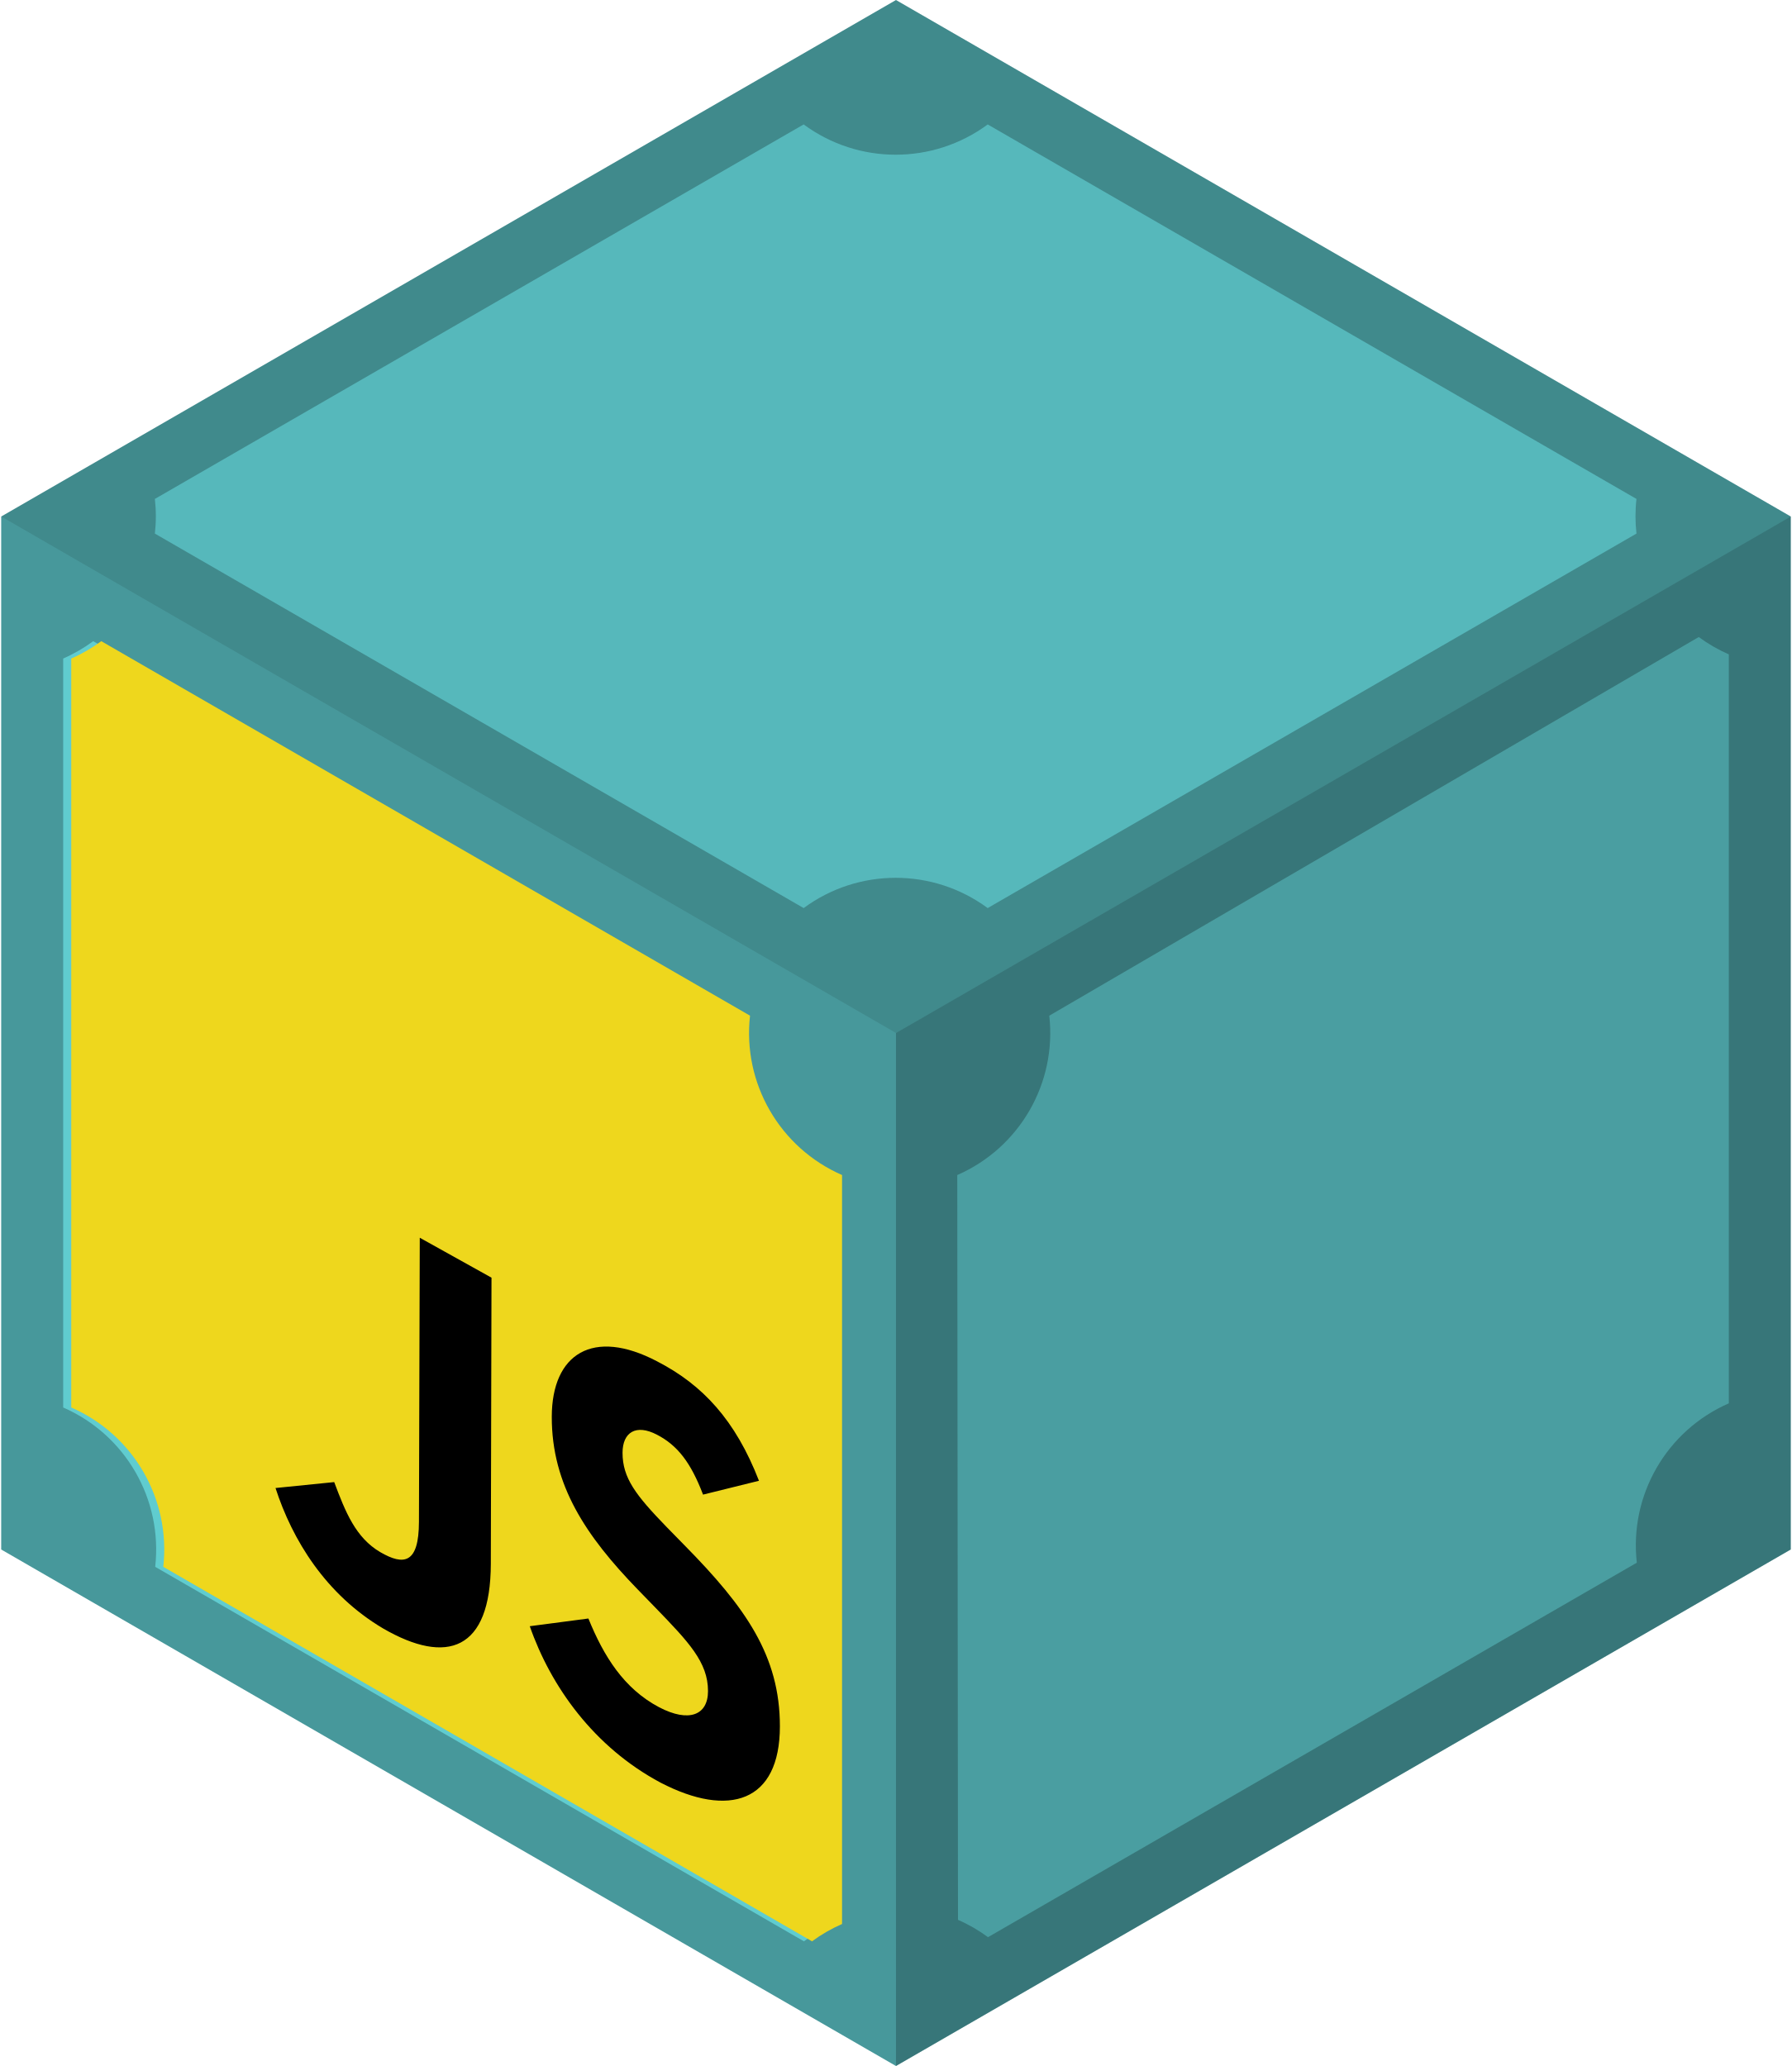
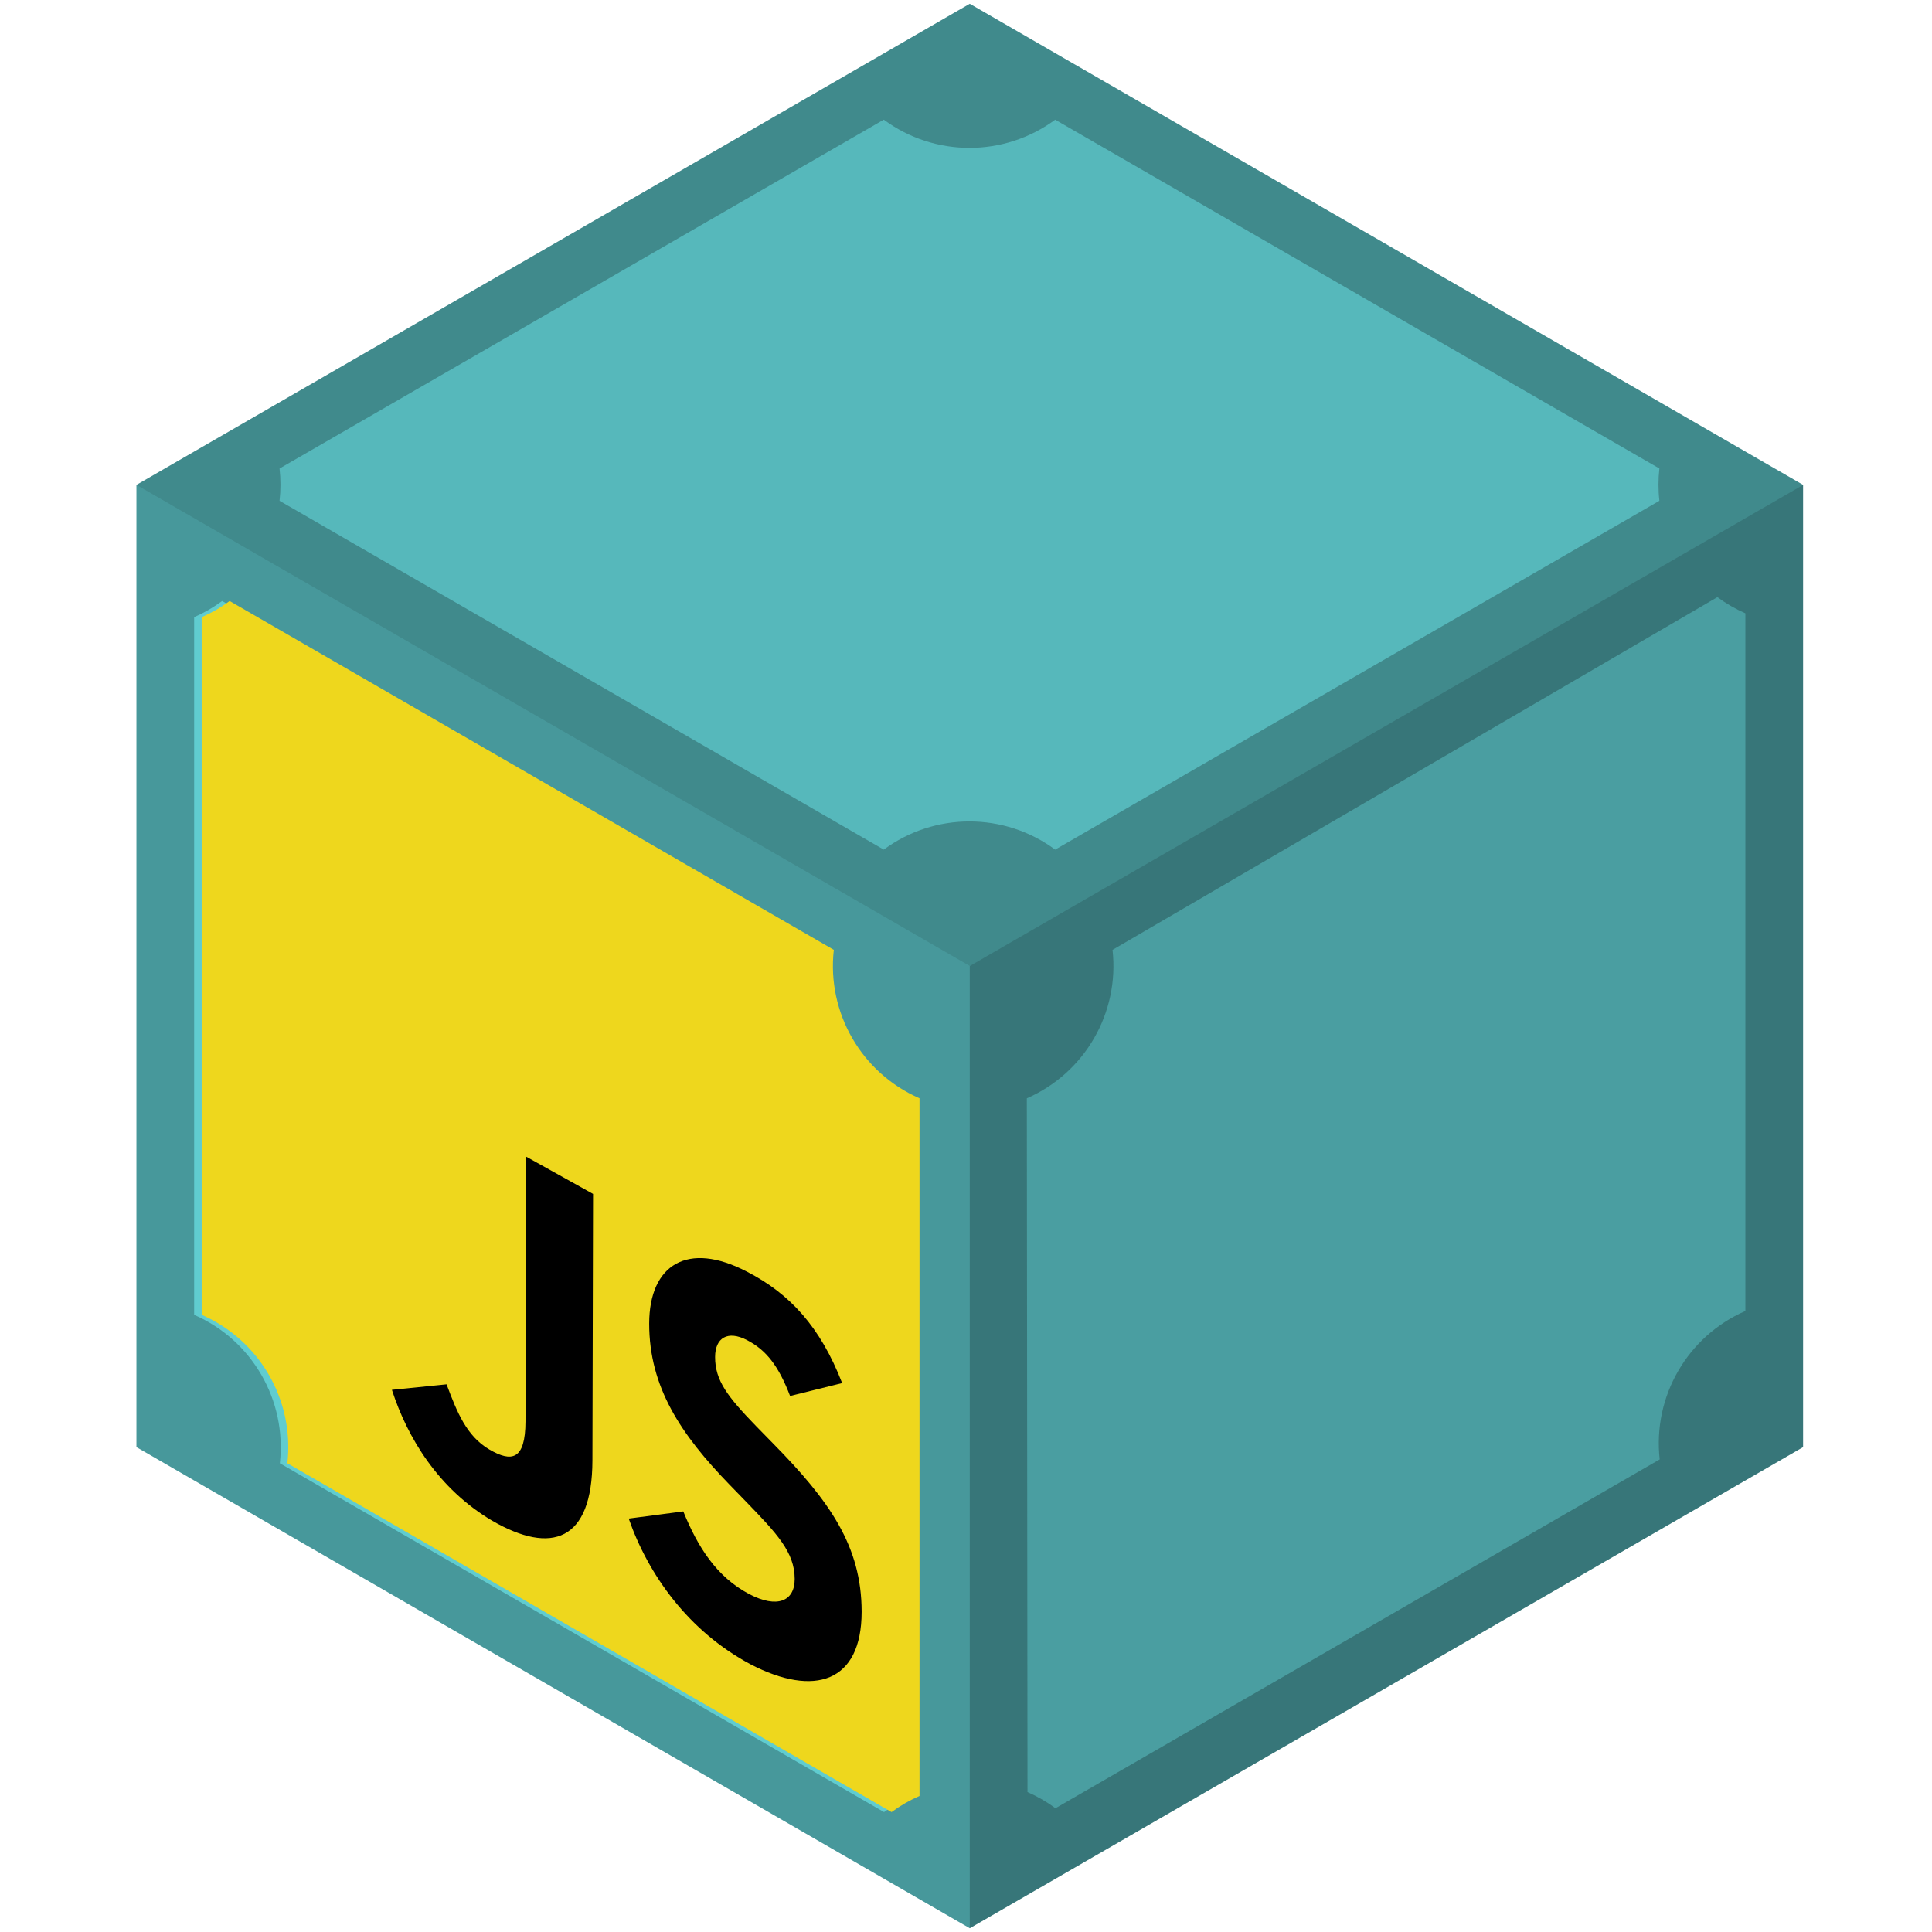
- <svg xmlns="http://www.w3.org/2000/svg" width="444" height="512" viewBox="0 0 444 512">
+ <svg xmlns="http://www.w3.org/2000/svg" width="514" height="514" viewBox="0 0 514 514">
  <g fill-rule="nonzero" fill="none">
-     <path fill="#4A9EA1" d="M.298 384l221.7 128 221.7-128V128L221.998.01l-221.7 128z" />
-     <path d="M199.113 30.84l-160.74 92.806a38.396 38.396 0 0 1 0 8.59l160.75 92.805c13.554-10 32.043-10 45.597 0l160.75-92.807a38.343 38.343 0 0 1-.001-8.588L244.729 30.84c-13.554 10.001-32.044 10.001-45.599 0h-.017zm221.79 127.03l-160.92 93.84c1.884 16.739-7.361 32.751-22.799 39.489l.18 184.58a38.386 38.386 0 0 1 7.439 4.294l160.75-92.805c-1.884-16.739 7.36-32.752 22.799-39.49v-185.61a38.397 38.397 0 0 1-7.44-4.294l-.009-.004zm-397.81 1.031a38.387 38.387 0 0 1-7.438 4.296v185.61c15.438 6.738 24.683 22.75 22.799 39.489l160.74 92.806a38.4 38.4 0 0 1 7.44-4.295v-185.61c-15.439-6.738-24.684-22.75-22.8-39.49l-160.74-92.81-.001.005z" fill="#63D3D7" />
-     <path d="M25.093 158.901a38.387 38.387 0 0 1-7.438 4.296v185.61c15.438 6.738 24.683 22.75 22.799 39.489l160.74 92.806a38.4 38.4 0 0 1 7.44-4.295v-185.61c-15.439-6.738-24.684-22.75-22.8-39.49l-160.74-92.81-.001.005z" fill="#F7DF1E" />
-     <path d="M82.807 367.296c2.778 7.406 5.308 13.776 11.415 17.358 5.854 3.402 9.552 2.87 9.582-7.489l.202-70.425 17.774 9.895-.168 70.907c-.05 21.513-10.895 25.169-26.684 16.028-14.259-8.445-22.503-21.967-26.664-34.807M145.786 401.102c3.805 9.345 8.76 17.357 17.54 21.999 7.382 3.853 12.093 1.959 12.098-4.01.007-7.162-4.824-12.19-12.959-20.604l-4.447-4.576c-12.833-13.237-21.336-25.869-21.303-42.813.03-15.605 10.21-22.065 26.08-13.734 11.3 5.818 19.422 14.571 25.256 29.604l-13.855 3.43c-3.043-7.98-6.342-12.216-11.423-14.85-5.208-2.722-8.516-.586-8.524 4.476-.009 6.255 3.292 10.53 10.911 18.392l4.446 4.543c15.121 15.345 23.636 27.39 23.629 44.866-.008 18.823-12.616 22.747-29.55 13.96-16.55-8.823-27.228-23.867-32.42-38.775" fill="#000" />
+     <path fill="#4A9EA1" d="M36.298 385l221.7 128 221.7-128V129L257.998 1.01l-221.7 128z" />
+     <path d="M235.113 31.84l-160.74 92.806a38.396 38.396 0 0 1 0 8.59l160.75 92.805c13.554-10 32.043-10 45.597 0l160.75-92.807a38.343 38.343 0 0 1-.001-8.588L280.729 31.84c-13.554 10.001-32.044 10.001-45.599 0h-.017zm221.79 127.03l-160.92 93.84c1.884 16.739-7.361 32.751-22.799 39.489l.18 184.58a38.386 38.386 0 0 1 7.439 4.294l160.75-92.805c-1.884-16.739 7.36-32.752 22.799-39.49v-185.61a38.397 38.397 0 0 1-7.44-4.294l-.009-.004zm-397.81 1.031a38.387 38.387 0 0 1-7.438 4.296v185.61c15.438 6.738 24.683 22.75 22.799 39.489l160.74 92.806a38.4 38.4 0 0 1 7.44-4.295v-185.61c-15.439-6.738-24.684-22.75-22.8-39.49l-160.74-92.81-.001.005z" fill="#63D3D7" />
+     <path d="M61.093 159.901a38.387 38.387 0 0 1-7.438 4.296v185.61c15.438 6.738 24.683 22.75 22.799 39.489l160.74 92.806a38.4 38.4 0 0 1 7.44-4.295v-185.61c-15.439-6.738-24.684-22.75-22.8-39.49l-160.74-92.81-.001.005z" fill="#F7DF1E" />
+     <path d="M118.807 368.296c2.778 7.406 5.308 13.776 11.415 17.358 5.854 3.402 9.552 2.87 9.582-7.489l.202-70.425 17.774 9.895-.168 70.907c-.05 21.513-10.895 25.169-26.684 16.028-14.259-8.445-22.503-21.967-26.664-34.807M181.786 402.102c3.805 9.345 8.76 17.357 17.54 21.999 7.382 3.853 12.093 1.959 12.098-4.01.007-7.162-4.824-12.19-12.959-20.604l-4.447-4.576c-12.833-13.237-21.336-25.869-21.303-42.813.03-15.605 10.21-22.065 26.08-13.734 11.3 5.818 19.422 14.571 25.256 29.604l-13.855 3.43c-3.043-7.98-6.342-12.216-11.423-14.85-5.208-2.722-8.516-.586-8.524 4.476-.009 6.255 3.292 10.53 10.911 18.392l4.446 4.543c15.121 15.345 23.636 27.39 23.629 44.866-.008 18.823-12.616 22.747-29.55 13.96-16.55-8.823-27.228-23.867-32.42-38.775" fill="#000" />
    <g fill="#000">
-       <path fill-opacity=".251" d="M222 512l221.7-128V128L222 256z" />
-       <path fill-opacity=".039" d="M222 512V256L.3 128v256z" />
-       <path fill-opacity=".13" d="M.298 128l221.7 128 221.7-128-221.7-128z" />
+       <path fill-opacity=".251" d="M258 513l221.7-128V129L258 257z" />
+       <path fill-opacity=".039" d="M258 513V257L36.3 129v256z" />
+       <path fill-opacity=".13" d="M36.298 129l221.7 128 221.7-128-221.7-128z" />
    </g>
  </g>
</svg>
